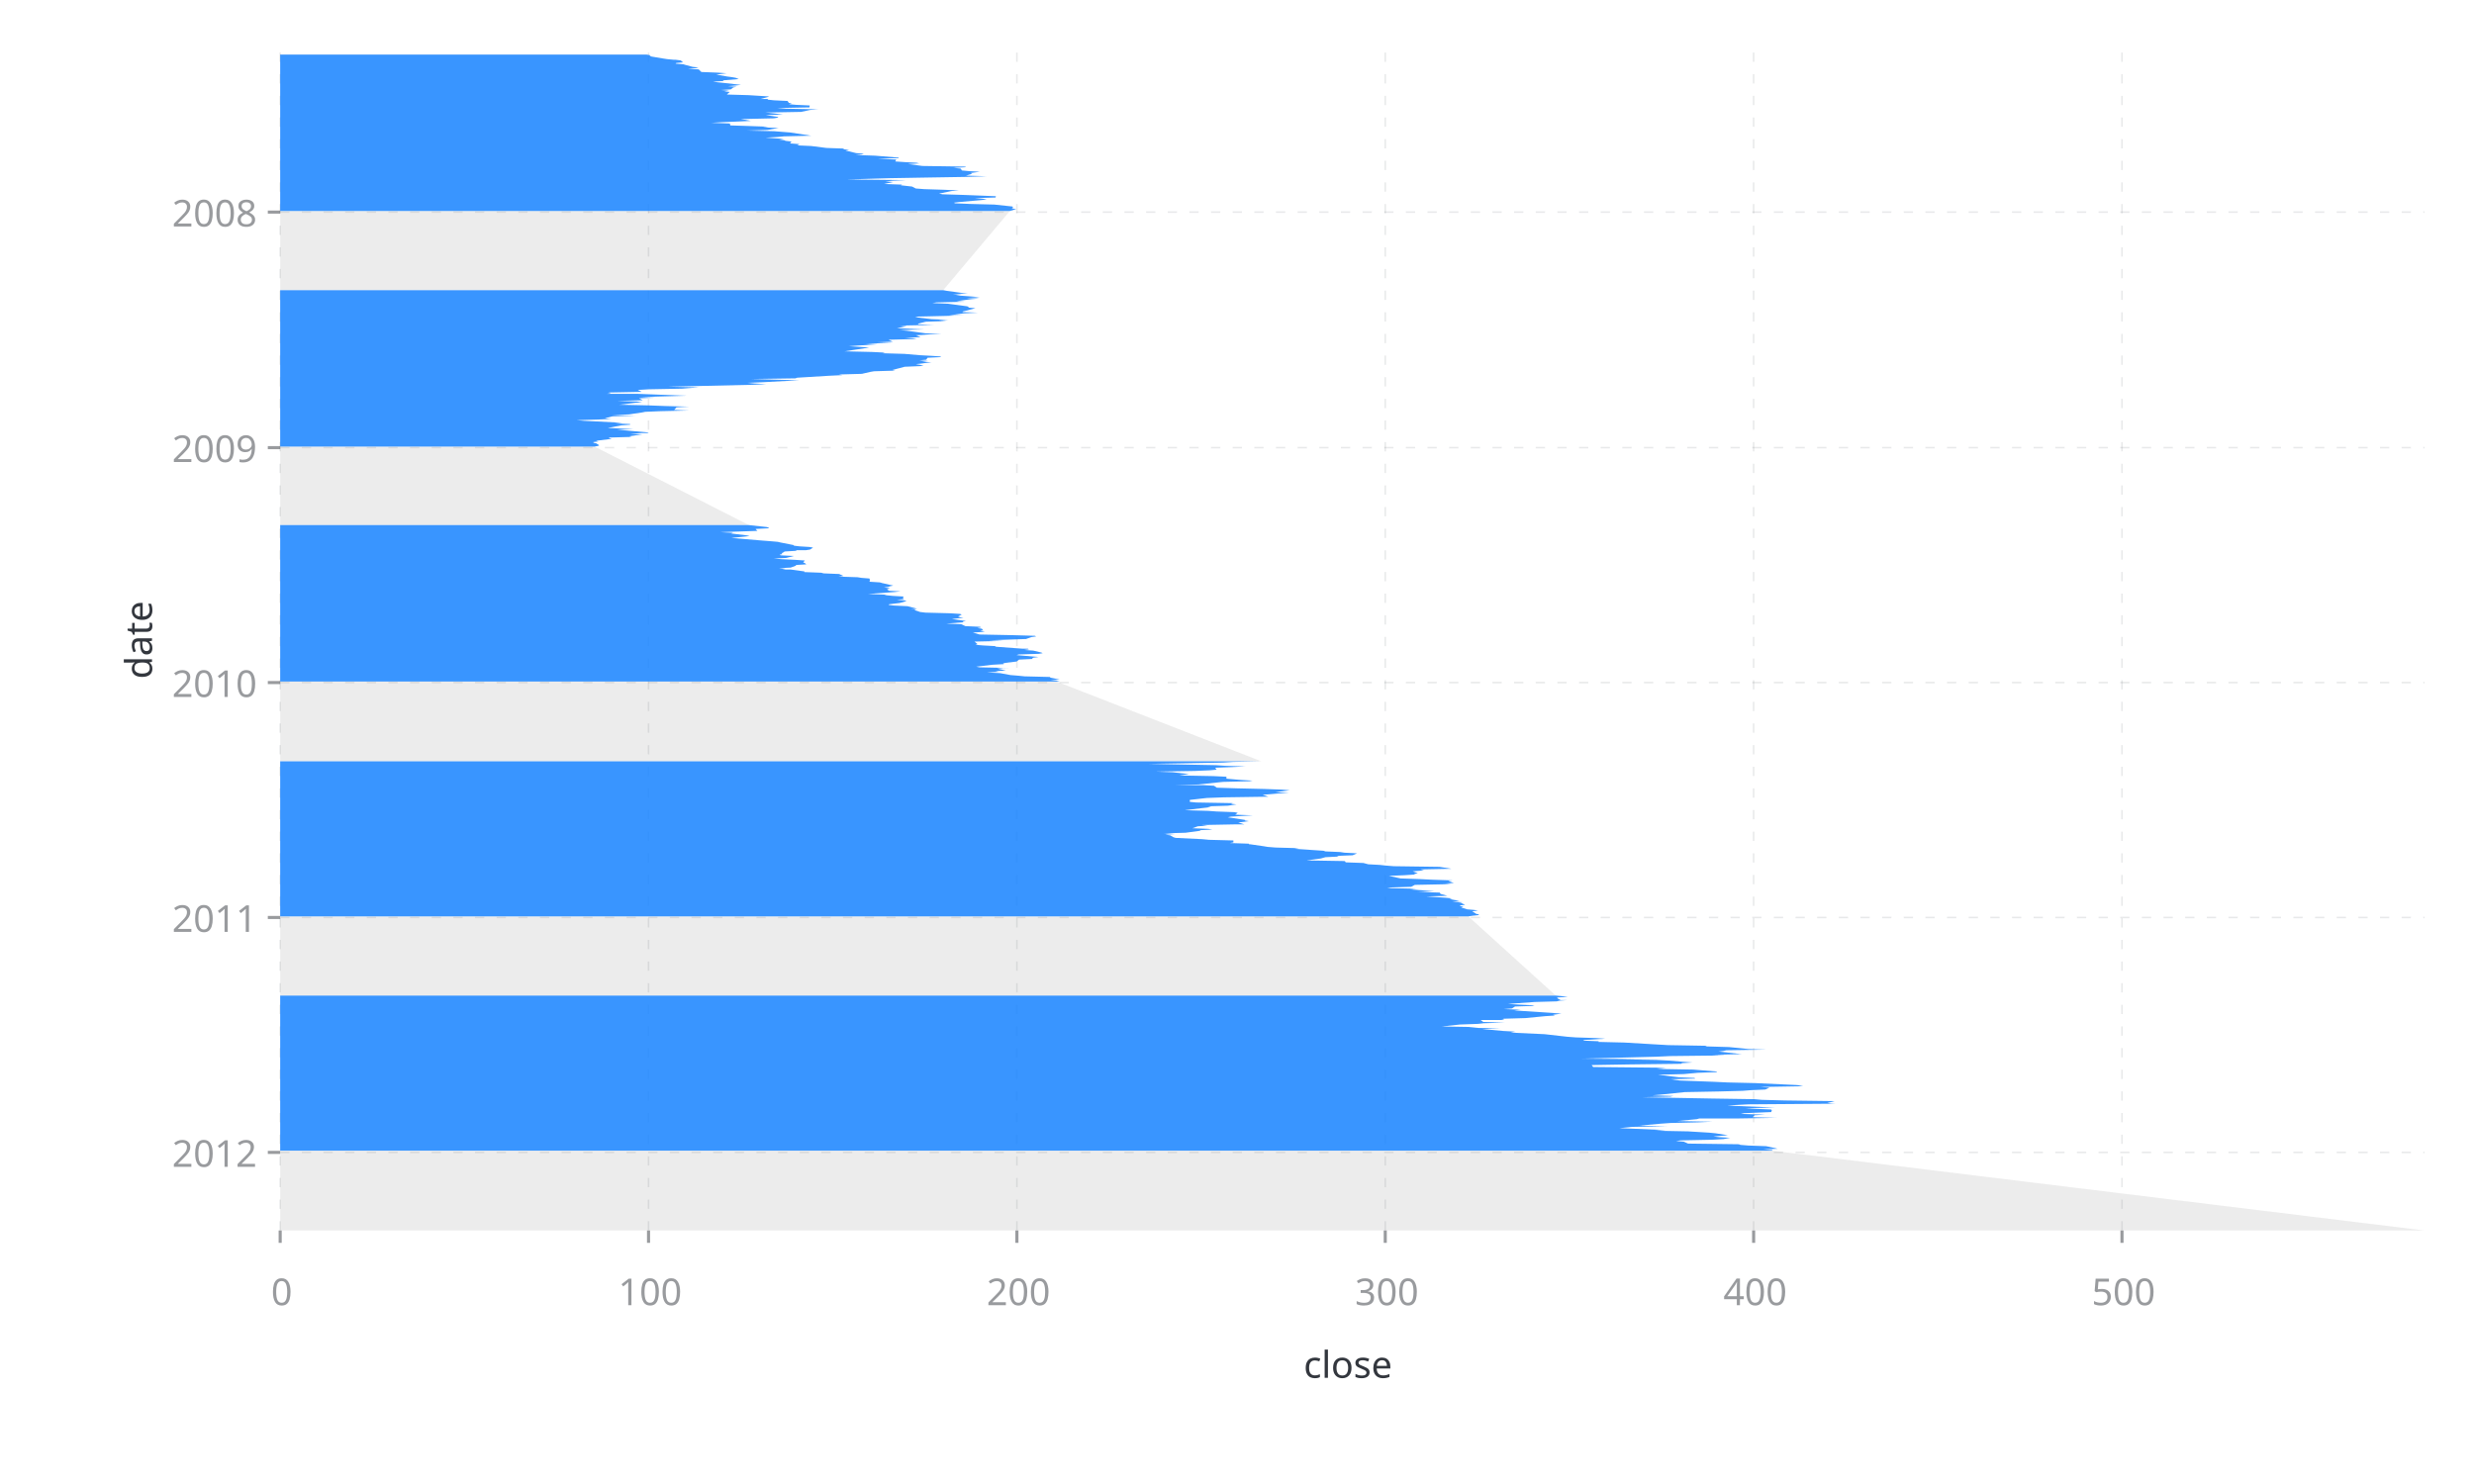
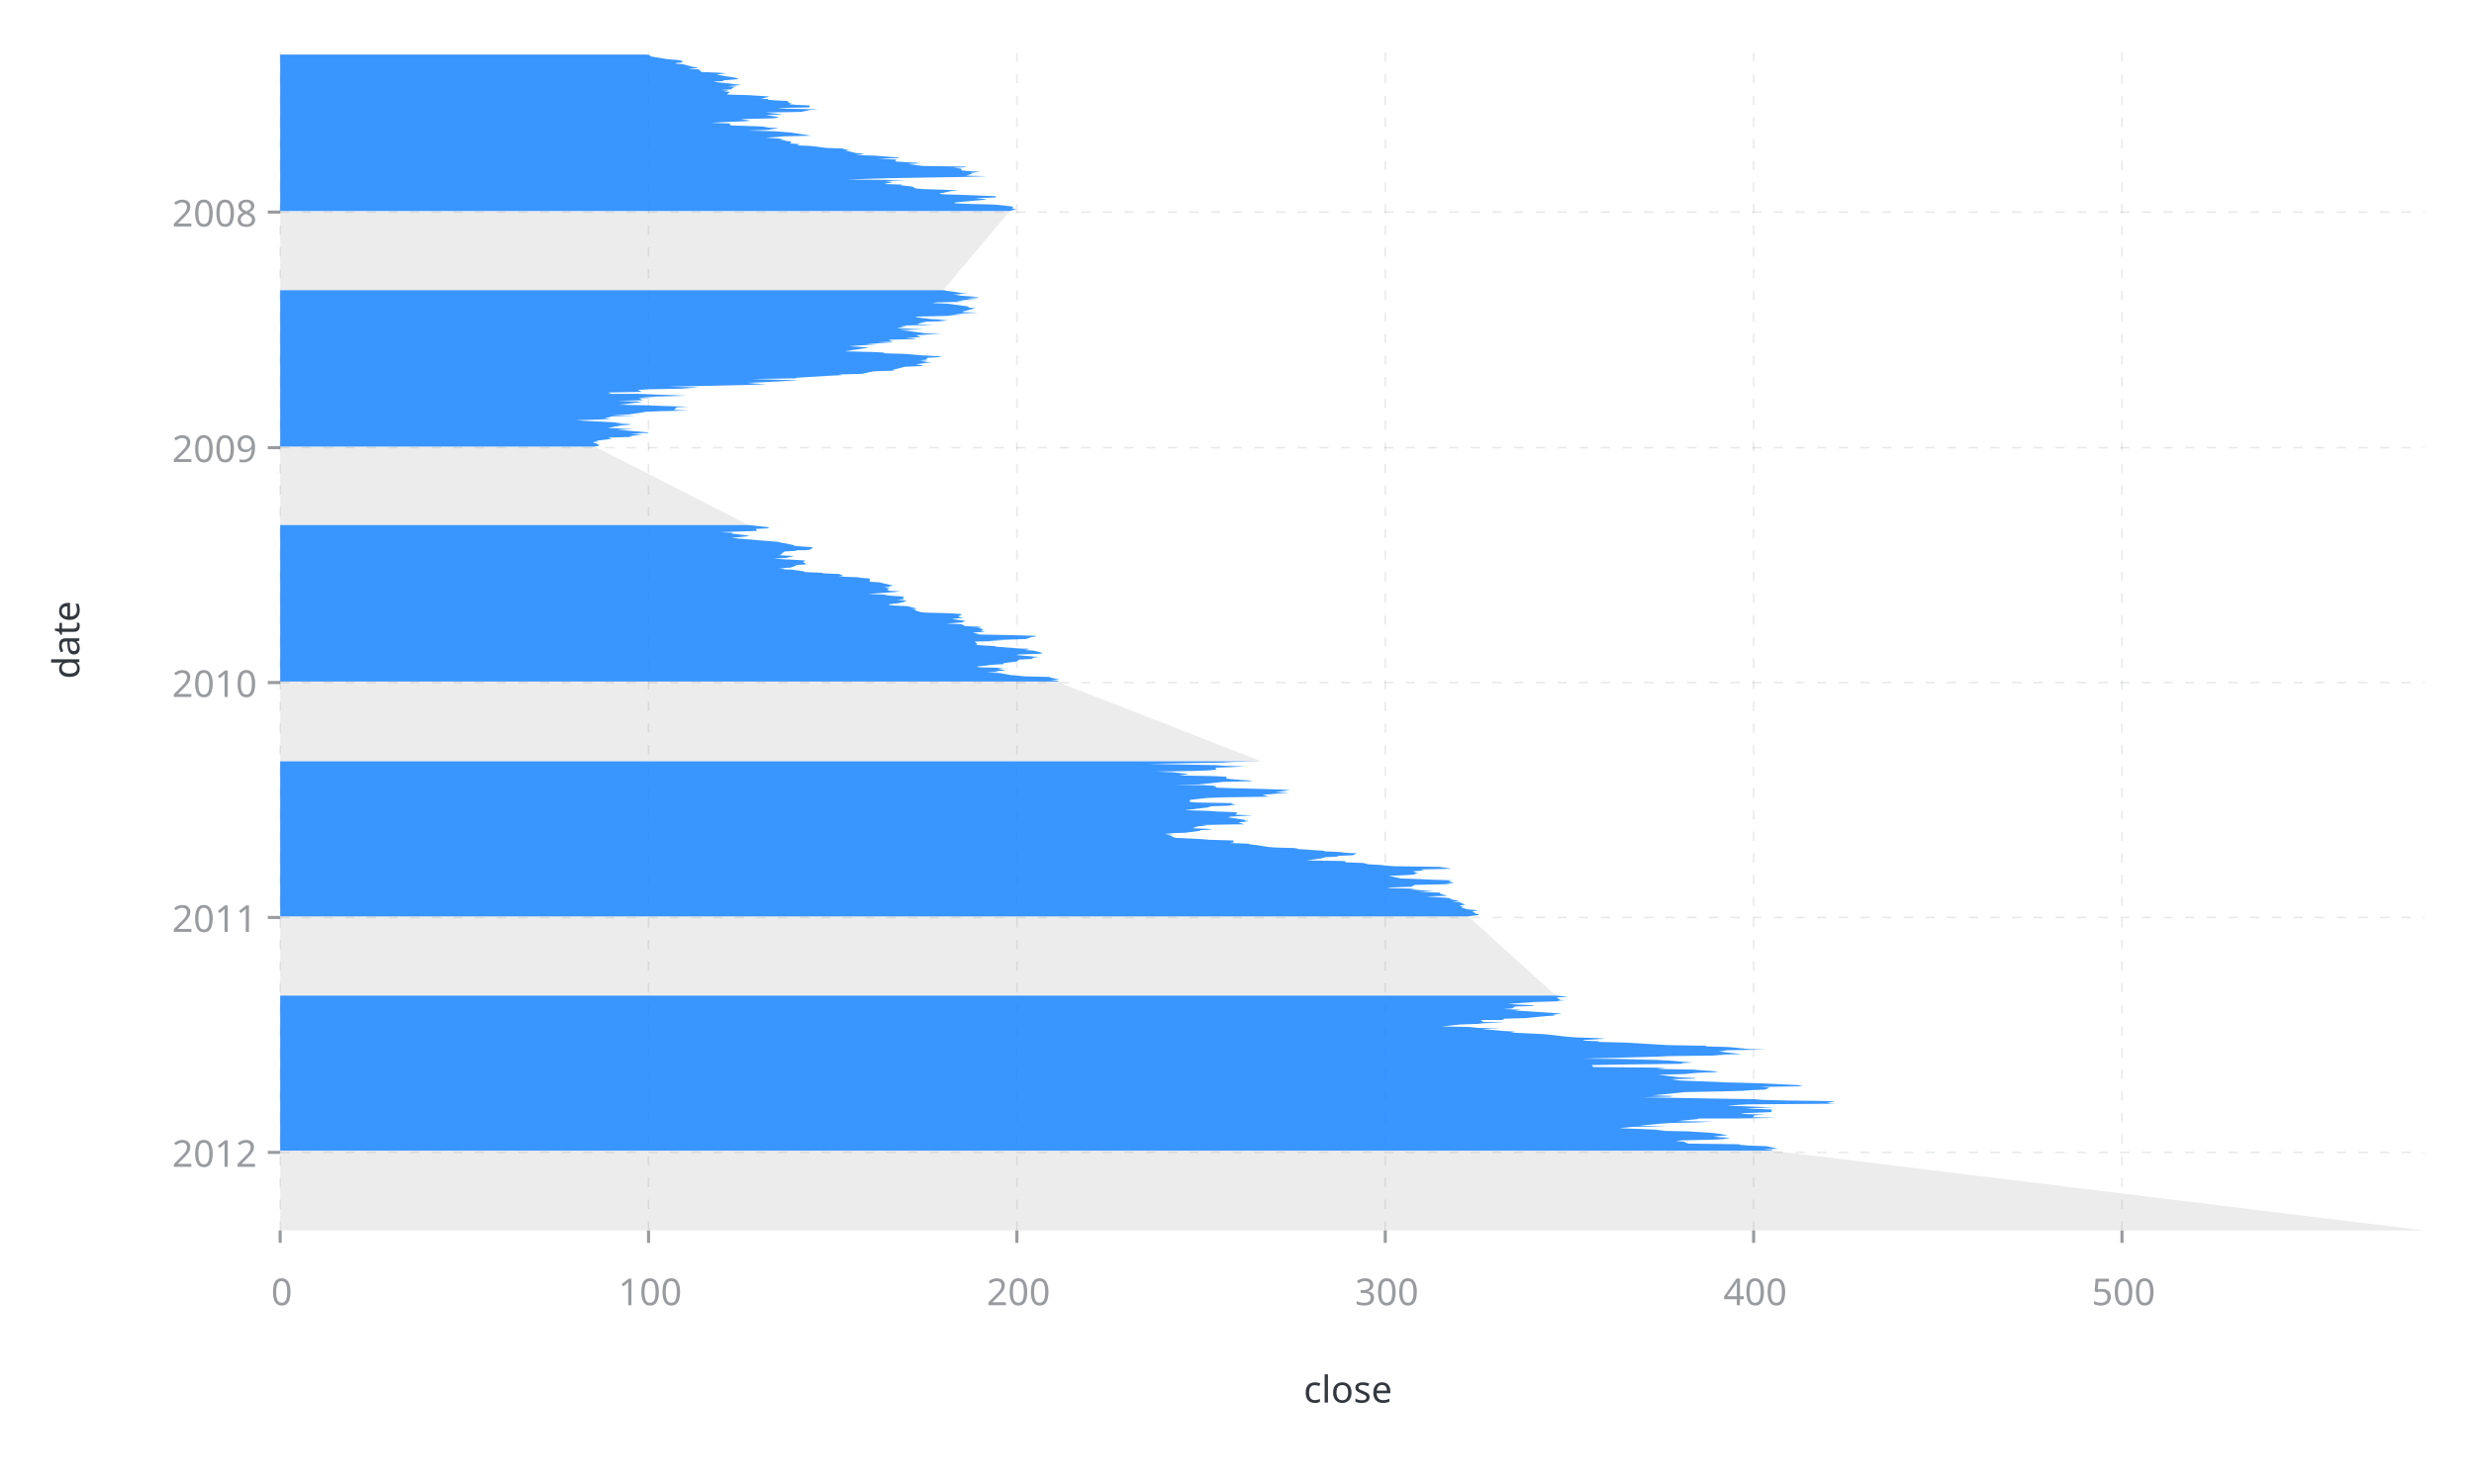
<svg xmlns="http://www.w3.org/2000/svg" width="800" height="480" style="background: transparent;" color-interpolation-filters="sRGB">
  <defs />
  <g id="g-svg-camera">
    <g id="g-root" fill="none">
      <g id="g-svg-14" fill="none" class="view">
        <g>
          <path id="g-svg-15" fill="rgba(0,0,0,0)" class="area" d="M 0,0 l 800,0 l 0,480 l-800 0 z" x="0" y="0" width="800" height="480" />
        </g>
        <g>
          <path id="g-svg-16" fill="rgba(0,0,0,0)" class="area" d="M 16,16 l 768,0 l 0,448 l-768 0 z" x="16" y="16" width="768" height="448" />
        </g>
        <g>
          <path id="g-svg-17" fill="rgba(0,0,0,0)" class="area" d="M 90.6,16 l 693.4,0 l 0,382 l-693.4 0 z" x="90.6" y="16" width="693.4" height="382" />
        </g>
        <g>
          <path id="g-svg-18" fill="rgba(0,0,0,0)" class="area" d="M 90.6,16 l 693.4,0 l 0,382 l-693.4 0 z" x="90.6" y="16" width="693.4" height="382" />
        </g>
        <g id="g-svg-19" fill="none" class="component">
          <g id="g-svg-21" fill="none" class="axis">
            <g id="g-svg-22" fill="none" class="axis-grid-group">
              <g id="g-svg-23" fill="none" class="axis-grid">
                <g id="g-svg-24" fill="none" class="grid-line-group">
                  <g>
                    <path id="g-svg-26" fill="none" class="grid-line" stroke="rgba(29,33,41,1)" stroke-width="0.5" stroke-dasharray="3,4" d="M 90.6,68.599 L 784,68.599" stroke-opacity="0.1" />
                  </g>
                  <g>
                    <path id="g-svg-27" fill="none" class="grid-line" stroke="rgba(29,33,41,1)" stroke-width="0.5" stroke-dasharray="3,4" d="M 90.6,144.791 L 784,144.791" stroke-opacity="0.1" />
                  </g>
                  <g>
                    <path id="g-svg-28" fill="none" class="grid-line" stroke="rgba(29,33,41,1)" stroke-width="0.5" stroke-dasharray="3,4" d="M 90.6,220.774 L 784,220.774" stroke-opacity="0.1" />
                  </g>
                  <g>
                    <path id="g-svg-29" fill="none" class="grid-line" stroke="rgba(29,33,41,1)" stroke-width="0.5" stroke-dasharray="3,4" d="M 90.6,296.758 L 784,296.758" stroke-opacity="0.1" />
                  </g>
                  <g>
                    <path id="g-svg-30" fill="none" class="grid-line" stroke="rgba(29,33,41,1)" stroke-width="0.5" stroke-dasharray="3,4" d="M 90.6,372.742 L 784,372.742" stroke-opacity="0.1" />
                  </g>
                </g>
                <g id="g-svg-25" fill="none" class="grid-region-group" />
              </g>
            </g>
            <g id="g-svg-31" fill="none" class="axis-main-group">
              <g id="g-svg-32" fill="none" class="axis-line-group">
                <g>
                  <line id="g-svg-33" fill="none" x1="90.6" y1="398" x2="90.6" y2="16" class="axis-line axis-line" stroke-width="0.5" stroke="rgba(29,33,41,1)" stroke-opacity="0.45" opacity="0" />
                </g>
              </g>
              <g id="g-svg-34" fill="none" class="axis-tick-group">
                <g id="g-svg-35" fill="none" transform="matrix(1,0,0,1,90.6,68.59873)" class="axis-tick">
                  <g>
                    <line id="g-svg-40" fill="none" x1="0" y1="0" x2="-4" y2="0" class="axis-tick-item" stroke-width="1" stroke="rgba(29,33,41,1)" opacity="0.45" />
                  </g>
                </g>
                <g id="g-svg-36" fill="none" transform="matrix(1,0,0,1,90.6,144.7906)" class="axis-tick">
                  <g>
                    <line id="g-svg-41" fill="none" x1="0" y1="0" x2="-4" y2="0" class="axis-tick-item" stroke-width="1" stroke="rgba(29,33,41,1)" opacity="0.45" />
                  </g>
                </g>
                <g id="g-svg-37" fill="none" transform="matrix(1,0,0,1,90.6,220.7742)" class="axis-tick">
                  <g>
                    <line id="g-svg-42" fill="none" x1="0" y1="0" x2="-4" y2="0" class="axis-tick-item" stroke-width="1" stroke="rgba(29,33,41,1)" opacity="0.45" />
                  </g>
                </g>
                <g id="g-svg-38" fill="none" transform="matrix(1,0,0,1,90.6,296.7578)" class="axis-tick">
                  <g>
                    <line id="g-svg-43" fill="none" x1="0" y1="0" x2="-4" y2="0" class="axis-tick-item" stroke-width="1" stroke="rgba(29,33,41,1)" opacity="0.45" />
                  </g>
                </g>
                <g id="g-svg-39" fill="none" transform="matrix(1,0,0,1,90.6,372.7415)" class="axis-tick">
                  <g>
                    <line id="g-svg-44" fill="none" x1="0" y1="0" x2="-4" y2="0" class="axis-tick-item" stroke-width="1" stroke="rgba(29,33,41,1)" opacity="0.45" />
                  </g>
                </g>
              </g>
              <g id="g-svg-45" fill="none" class="axis-label-group">
                <g id="g-svg-46" fill="none" transform="matrix(1,0,0,1,82.6,68.59873)" class="axis-label">
                  <g>
                    <text id="g-svg-51" fill="rgba(29,33,41,1)" dominant-baseline="central" paint-order="stroke" dx="0.5" font-family="sans-serif" font-size="12" font-style="normal" font-variant="normal" font-weight="normal" stroke-width="1" text-anchor="end" class="axis-label-item" opacity="0.45" visibility="visible">
                      2008
                    </text>
                  </g>
                </g>
                <g id="g-svg-47" fill="none" transform="matrix(1,0,0,1,82.6,144.7906)" class="axis-label">
                  <g>
                    <text id="g-svg-52" fill="rgba(29,33,41,1)" dominant-baseline="central" paint-order="stroke" dx="0.5" font-family="sans-serif" font-size="12" font-style="normal" font-variant="normal" font-weight="normal" stroke-width="1" text-anchor="end" class="axis-label-item" opacity="0.45" visibility="visible">
                      2009
                    </text>
                  </g>
                </g>
                <g id="g-svg-48" fill="none" transform="matrix(1,0,0,1,82.6,220.7742)" class="axis-label">
                  <g>
                    <text id="g-svg-53" fill="rgba(29,33,41,1)" dominant-baseline="central" paint-order="stroke" dx="0.5" font-family="sans-serif" font-size="12" font-style="normal" font-variant="normal" font-weight="normal" stroke-width="1" text-anchor="end" class="axis-label-item" opacity="0.45" visibility="visible">
                      2010
                    </text>
                  </g>
                </g>
                <g id="g-svg-49" fill="none" transform="matrix(1,0,0,1,82.6,296.7578)" class="axis-label">
                  <g>
                    <text id="g-svg-54" fill="rgba(29,33,41,1)" dominant-baseline="central" paint-order="stroke" dx="0.5" font-family="sans-serif" font-size="12" font-style="normal" font-variant="normal" font-weight="normal" stroke-width="1" text-anchor="end" class="axis-label-item" opacity="0.45" visibility="visible">
                      2011
                    </text>
                  </g>
                </g>
                <g id="g-svg-50" fill="none" transform="matrix(1,0,0,1,82.6,372.7415)" class="axis-label">
                  <g>
                    <text id="g-svg-55" fill="rgba(29,33,41,1)" dominant-baseline="central" paint-order="stroke" dx="0.5" font-family="sans-serif" font-size="12" font-style="normal" font-variant="normal" font-weight="normal" stroke-width="1" text-anchor="end" class="axis-label-item" opacity="0.45" visibility="visible">
                      2012
                    </text>
                  </g>
                </g>
              </g>
            </g>
            <g id="g-svg-56" fill="none" transform="matrix(1,0,0,1,28.5,207)" class="axis-title-group">
-               <g transform="matrix(0,-1,1,0,16,0.5)">
+               <g transform="matrix(0,-1,1,0,-7.5,0.5)">
                <text id="g-svg-57" fill="rgba(29,33,41,1)" dominant-baseline="central" paint-order="stroke" dx="0.5" font-family="sans-serif" font-size="12" font-style="normal" font-variant="normal" font-weight="normal" stroke-width="1" text-anchor="middle" class="axis-title" opacity="0.9">
                  date
                </text>
              </g>
            </g>
          </g>
        </g>
        <g id="g-svg-20" fill="none" class="component">
          <g id="g-svg-58" fill="none" class="axis">
            <g id="g-svg-59" fill="none" class="axis-grid-group">
              <g id="g-svg-60" fill="none" class="axis-grid">
                <g id="g-svg-61" fill="none" class="grid-line-group">
                  <g>
                    <path id="g-svg-63" fill="none" class="grid-line" stroke="rgba(29,33,41,1)" stroke-width="0.5" stroke-dasharray="3,4" d="M 90.6,398 L 90.6,16" stroke-opacity="0.1" />
                  </g>
                  <g>
                    <path id="g-svg-64" fill="none" class="grid-line" stroke="rgba(29,33,41,1)" stroke-width="0.5" stroke-dasharray="3,4" d="M 209.714,398 L 209.714,16" stroke-opacity="0.1" />
                  </g>
                  <g>
                    <path id="g-svg-65" fill="none" class="grid-line" stroke="rgba(29,33,41,1)" stroke-width="0.5" stroke-dasharray="3,4" d="M 328.829,398 L 328.829,16" stroke-opacity="0.1" />
                  </g>
                  <g>
                    <path id="g-svg-66" fill="none" class="grid-line" stroke="rgba(29,33,41,1)" stroke-width="0.5" stroke-dasharray="3,4" d="M 447.943,398 L 447.943,16" stroke-opacity="0.1" />
                  </g>
                  <g>
                    <path id="g-svg-67" fill="none" class="grid-line" stroke="rgba(29,33,41,1)" stroke-width="0.5" stroke-dasharray="3,4" d="M 567.057,398 L 567.057,16" stroke-opacity="0.1" />
                  </g>
                  <g>
                    <path id="g-svg-68" fill="none" class="grid-line" stroke="rgba(29,33,41,1)" stroke-width="0.5" stroke-dasharray="3,4" d="M 686.171,398 L 686.171,16" stroke-opacity="0.1" />
                  </g>
                </g>
                <g id="g-svg-62" fill="none" class="grid-region-group" />
              </g>
            </g>
            <g id="g-svg-69" fill="none" class="axis-main-group">
              <g id="g-svg-70" fill="none" class="axis-line-group">
                <g>
                  <line id="g-svg-71" fill="none" x1="90.6" y1="398" x2="784" y2="398" class="axis-line axis-line" stroke-width="0.5" stroke="rgba(29,33,41,1)" stroke-opacity="0.45" opacity="0" />
                </g>
              </g>
              <g id="g-svg-72" fill="none" class="axis-tick-group">
                <g id="g-svg-73" fill="none" transform="matrix(1,0,0,1,90.6,398)" class="axis-tick">
                  <g>
                    <line id="g-svg-79" fill="none" x1="0" y1="0" x2="0" y2="4" class="axis-tick-item" stroke-width="1" stroke="rgba(29,33,41,1)" opacity="0.45" />
                  </g>
                </g>
                <g id="g-svg-74" fill="none" transform="matrix(1,0,0,1,209.7143,398)" class="axis-tick">
                  <g>
                    <line id="g-svg-80" fill="none" x1="0" y1="0" x2="0" y2="4" class="axis-tick-item" stroke-width="1" stroke="rgba(29,33,41,1)" opacity="0.45" />
                  </g>
                </g>
                <g id="g-svg-75" fill="none" transform="matrix(1,0,0,1,328.8286,398)" class="axis-tick">
                  <g>
                    <line id="g-svg-81" fill="none" x1="0" y1="0" x2="0" y2="4" class="axis-tick-item" stroke-width="1" stroke="rgba(29,33,41,1)" opacity="0.45" />
                  </g>
                </g>
                <g id="g-svg-76" fill="none" transform="matrix(1,0,0,1,447.9429,398)" class="axis-tick">
                  <g>
                    <line id="g-svg-82" fill="none" x1="0" y1="0" x2="0" y2="4" class="axis-tick-item" stroke-width="1" stroke="rgba(29,33,41,1)" opacity="0.45" />
                  </g>
                </g>
                <g id="g-svg-77" fill="none" transform="matrix(1,0,0,1,567.0571,398)" class="axis-tick">
                  <g>
                    <line id="g-svg-83" fill="none" x1="0" y1="0" x2="0" y2="4" class="axis-tick-item" stroke-width="1" stroke="rgba(29,33,41,1)" opacity="0.45" />
                  </g>
                </g>
                <g id="g-svg-78" fill="none" transform="matrix(1,0,0,1,686.1714,398)" class="axis-tick">
                  <g>
                    <line id="g-svg-84" fill="none" x1="0" y1="0" x2="0" y2="4" class="axis-tick-item" stroke-width="1" stroke="rgba(29,33,41,1)" opacity="0.45" />
                  </g>
                </g>
              </g>
              <g id="g-svg-85" fill="none" class="axis-label-group">
                <g id="g-svg-86" fill="none" transform="matrix(1,0,0,1,90.6,406)" class="axis-label">
                  <g>
                    <text id="g-svg-92" fill="rgba(29,33,41,1)" dominant-baseline="central" paint-order="stroke" dx="0.5" font-family="sans-serif" font-size="12" font-style="normal" font-variant="normal" font-weight="normal" stroke-width="1" text-anchor="middle" class="axis-label-item" dy="11.5px" opacity="0.45" visibility="visible">
                      0
                    </text>
                  </g>
                </g>
                <g id="g-svg-87" fill="none" transform="matrix(1,0,0,1,209.7143,406)" class="axis-label">
                  <g>
                    <text id="g-svg-93" fill="rgba(29,33,41,1)" dominant-baseline="central" paint-order="stroke" dx="0.5" font-family="sans-serif" font-size="12" font-style="normal" font-variant="normal" font-weight="normal" stroke-width="1" text-anchor="middle" class="axis-label-item" dy="11.5px" opacity="0.45" visibility="visible">
                      100
                    </text>
                  </g>
                </g>
                <g id="g-svg-88" fill="none" transform="matrix(1,0,0,1,328.8286,406)" class="axis-label">
                  <g>
                    <text id="g-svg-94" fill="rgba(29,33,41,1)" dominant-baseline="central" paint-order="stroke" dx="0.5" font-family="sans-serif" font-size="12" font-style="normal" font-variant="normal" font-weight="normal" stroke-width="1" text-anchor="middle" class="axis-label-item" dy="11.5px" opacity="0.45" visibility="visible">
                      200
                    </text>
                  </g>
                </g>
                <g id="g-svg-89" fill="none" transform="matrix(1,0,0,1,447.9429,406)" class="axis-label">
                  <g>
                    <text id="g-svg-95" fill="rgba(29,33,41,1)" dominant-baseline="central" paint-order="stroke" dx="0.5" font-family="sans-serif" font-size="12" font-style="normal" font-variant="normal" font-weight="normal" stroke-width="1" text-anchor="middle" class="axis-label-item" dy="11.5px" opacity="0.45" visibility="visible">
                      300
                    </text>
                  </g>
                </g>
                <g id="g-svg-90" fill="none" transform="matrix(1,0,0,1,567.0571,406)" class="axis-label">
                  <g>
                    <text id="g-svg-96" fill="rgba(29,33,41,1)" dominant-baseline="central" paint-order="stroke" dx="0.5" font-family="sans-serif" font-size="12" font-style="normal" font-variant="normal" font-weight="normal" stroke-width="1" text-anchor="middle" class="axis-label-item" dy="11.5px" opacity="0.45" visibility="visible">
                      400
                    </text>
                  </g>
                </g>
                <g id="g-svg-91" fill="none" transform="matrix(1,0,0,1,686.1714,406)" class="axis-label">
                  <g>
                    <text id="g-svg-97" fill="rgba(29,33,41,1)" dominant-baseline="central" paint-order="stroke" dx="0.5" font-family="sans-serif" font-size="12" font-style="normal" font-variant="normal" font-weight="normal" stroke-width="1" text-anchor="middle" class="axis-label-item" dy="11.5px" opacity="0.45" visibility="visible">
                      500
                    </text>
                  </g>
                </g>
              </g>
            </g>
            <g id="g-svg-98" fill="none" transform="matrix(1,0,0,1,435.38,452.5)" class="axis-title-group">
-               <g>
+               <g transform="matrix(1,0,0,1,0,8)">
                <text id="g-svg-99" fill="rgba(29,33,41,1)" dominant-baseline="central" paint-order="stroke" dx="0.5" font-family="sans-serif" font-size="12" font-style="normal" font-variant="normal" font-weight="normal" stroke-width="1" text-anchor="middle" class="axis-title" dy="-11.5px" opacity="0.9">
                  close
                </text>
              </g>
            </g>
          </g>
        </g>
        <g transform="matrix(1,0,0,1,90.6,16)">
          <path id="g-svg-100" fill="rgba(0,0,0,0)" class="plot" d="M 0,0 l 693.4,0 l 0,382 l-693.4 0 z" width="693.4" height="382" />
          <g id="g-svg-101" fill="none" class="main-layer">
            <g id="g-svg-103" fill="none" class="element">
              <g>
                <path id="connect-path" fill="rgba(128,128,128,1)" d="M 118.483,1.665 L 119.579,1.874 L 0,1.874 L 0,1.665 Z M 235.942,52.252 L 214.406,77.857 L 0,77.857 L 0,52.252 Z M 101.664,128.444 L 151.561,153.841 L 0,153.841 L 0,128.444 Z M 251.01,204.427 L 317.261,230.241 L 0,230.241 L 0,204.427 Z M 384.215,280.411 L 412.469,306.016 L 0,306.016 L 0,280.411 Z M 482.413,356.186 L 693.4,382 L 0,382 L 0,356.186 Z" fill-opacity="0.15" />
              </g>
              <g>
                <path id="area-path" fill="rgba(23,131,255,1)" d="M 118.483,1.665 L 119.579,1.874 L 119.591,2.082 L 120.079,2.29 L 123.784,2.914 L 125.141,3.123 L 127.309,3.331 L 127.857,3.331 L 129.525,3.539 L 130.263,4.163 L 128.072,4.372 L 127.857,4.58 L 130.359,4.788 L 131.05,4.996 L 133.384,5.621 L 135.242,5.829 L 134.468,6.037 L 131.848,6.245 L 135.338,6.453 L 136.207,7.286 L 141.472,7.494 L 144.355,7.702 L 141.031,8.119 L 144.521,8.743 L 146.117,8.951 L 147.273,9.16 L 147.785,9.368 L 148.285,9.576 L 143.163,9.992 L 143.39,10.201 L 139.959,10.409 L 141.448,10.617 L 143.533,10.825 L 149,11.45 L 147.297,11.658 L 144.783,11.866 L 147.583,12.074 L 146.511,12.282 L 145.724,12.907 L 142.52,13.115 L 145.188,13.323 L 143.604,13.531 L 145.367,13.74 L 144.438,14.572 L 151.478,14.78 L 158.124,15.197 L 157.588,15.405 L 155.242,16.029 L 157.648,16.029 L 157.695,16.238 L 159.697,16.446 L 164.056,16.654 L 164.497,17.278 L 165.462,17.487 L 164.521,17.695 L 166.76,17.903 L 171.227,18.111 L 171.167,18.736 L 160.673,18.944 L 163.496,19.152 L 173.907,19.36 L 171.346,19.568 L 168.463,20.193 L 156.945,20.401 L 160.804,20.817 L 162.579,21.026 L 157.052,21.234 L 161.102,21.858 L 160.84,22.066 L 159.625,22.275 L 150.549,22.483 L 148.893,22.483 L 152.216,23.107 L 147.737,23.316 L 142.818,23.524 L 139.423,23.732 L 145.391,23.94 L 145.581,24.565 L 151.954,24.773 L 157.838,24.981 L 156.123,25.189 L 161.162,25.397 L 157.529,26.022 L 151.061,26.23 L 159.708,26.438 L 162.293,26.646 L 164.949,26.854 L 171.715,27.895 L 162.901,28.104 L 160.816,28.312 L 156.957,28.52 L 162.841,28.936 L 161.388,29.144 L 163.008,29.353 L 163.425,29.561 L 165.343,29.769 L 164.866,30.393 L 167.856,30.602 L 167.677,30.81 L 167.129,31.018 L 171.703,31.226 L 176.623,31.851 L 182.459,32.059 L 181.971,32.267 L 184.032,32.475 L 182.805,32.683 L 186.223,33.516 L 188.737,33.724 L 188.105,33.932 L 186.104,34.141 L 192.31,34.349 L 200.005,34.973 L 199.945,35.181 L 198.671,35.181 L 193.239,35.39 L 199.219,35.598 L 198.897,36.222 L 201.994,36.431 L 205.77,36.639 L 206.663,36.847 L 202.995,37.055 L 207.688,37.68 L 221.743,37.888 L 221.469,38.096 L 217.717,38.304 L 220.004,38.512 L 220.469,39.137 L 222.744,39.345 L 226.258,39.553 L 223.268,39.969 L 223.78,40.178 L 221.767,40.802 L 228.449,41.01 L 221.91,41.219 L 209.01,41.427 L 196.979,41.635 L 183.15,42.051 L 202.447,42.259 L 197.861,42.468 L 195.705,42.676 L 198.194,42.884 L 195.288,43.508 L 201.124,43.717 L 200.66,43.925 L 204.329,44.341 L 205.52,44.966 L 208.224,45.174 L 214.668,45.382 L 219.516,45.59 L 217.05,45.798 L 213.048,46.631 L 214.179,46.839 L 220.957,47.047 L 226.258,47.256 L 231.439,47.464 L 231.332,47.88 L 224.578,48.088 L 227.342,48.296 L 228.497,48.505 L 226.782,48.713 L 219.647,49.337 L 217.955,49.546 L 218.122,49.754 L 222.994,49.962 L 230.975,50.17 L 236.799,50.795 L 236.978,51.211 L 236.525,51.419 L 238.026,51.627 L 235.942,52.252 L 0,52.252 L 0,51.627 L 0,51.419 L 0,51.211 L 0,50.795 L 0,50.17 L 0,49.962 L 0,49.754 L 0,49.546 L 0,49.337 L 0,48.713 L 0,48.505 L 0,48.296 L 0,48.088 L 0,47.88 L 0,47.464 L 0,47.256 L 0,47.047 L 0,46.839 L 0,46.631 L 0,45.798 L 0,45.59 L 0,45.382 L 0,45.174 L 0,44.966 L 0,44.341 L 0,43.925 L 0,43.717 L 0,43.508 L 0,42.884 L 0,42.676 L 0,42.468 L 0,42.259 L 0,42.051 L 0,41.635 L 0,41.427 L 0,41.219 L 0,41.01 L 0,40.802 L 0,40.178 L 0,39.969 L 0,39.553 L 0,39.345 L 0,39.137 L 0,38.512 L 0,38.304 L 0,38.096 L 0,37.888 L 0,37.68 L 0,37.055 L 0,36.847 L 0,36.639 L 0,36.431 L 0,36.222 L 0,35.598 L 0,35.39 L 0,35.181 L 0,35.181 L 0,34.973 L 0,34.349 L 0,34.141 L 0,33.932 L 0,33.724 L 0,33.516 L 0,32.683 L 0,32.475 L 0,32.267 L 0,32.059 L 0,31.851 L 0,31.226 L 0,31.018 L 0,30.81 L 0,30.602 L 0,30.393 L 0,29.769 L 0,29.561 L 0,29.353 L 0,29.144 L 0,28.936 L 0,28.52 L 0,28.312 L 0,28.104 L 0,27.895 L 0,26.854 L 0,26.646 L 0,26.438 L 0,26.23 L 0,26.022 L 0,25.397 L 0,25.189 L 0,24.981 L 0,24.773 L 0,24.565 L 0,23.94 L 0,23.732 L 0,23.524 L 0,23.316 L 0,23.107 L 0,22.483 L 0,22.483 L 0,22.275 L 0,22.066 L 0,21.858 L 0,21.234 L 0,21.026 L 0,20.817 L 0,20.401 L 0,20.193 L 0,19.568 L 0,19.36 L 0,19.152 L 0,18.944 L 0,18.736 L 0,18.111 L 0,17.903 L 0,17.695 L 0,17.487 L 0,17.278 L 0,16.654 L 0,16.446 L 0,16.238 L 0,16.029 L 0,16.029 L 0,15.405 L 0,15.197 L 0,14.78 L 0,14.572 L 0,13.74 L 0,13.531 L 0,13.323 L 0,13.115 L 0,12.907 L 0,12.282 L 0,12.074 L 0,11.866 L 0,11.658 L 0,11.45 L 0,10.825 L 0,10.617 L 0,10.409 L 0,10.201 L 0,9.992 L 0,9.576 L 0,9.368 L 0,9.16 L 0,8.951 L 0,8.743 L 0,8.119 L 0,7.702 L 0,7.494 L 0,7.286 L 0,6.453 L 0,6.245 L 0,6.037 L 0,5.829 L 0,5.621 L 0,4.996 L 0,4.788 L 0,4.58 L 0,4.372 L 0,4.163 L 0,3.539 L 0,3.331 L 0,3.331 L 0,3.123 L 0,2.914 L 0,2.29 L 0,2.082 L 0,1.874 L 0,1.665 Z M 214.406,77.857 L 215.525,78.065 L 220.04,78.69 L 222.339,78.898 L 217.491,79.106 L 220.433,79.314 L 218.515,79.523 L 224.125,79.939 L 226.269,80.147 L 221.862,80.355 L 225.996,80.563 L 223.482,80.772 L 218.694,81.396 L 221.433,81.604 L 212.25,81.813 L 210.892,82.021 L 215.799,82.229 L 222.065,83.062 L 222.756,83.27 L 222.374,83.478 L 224.828,83.686 L 221.672,84.519 L 220.802,84.727 L 220.588,84.935 L 225.638,85.143 L 221.124,85.351 L 216.323,85.976 L 221.124,85.976 L 215.371,86.184 L 206.377,86.392 L 205.317,86.601 L 210.642,87.225 L 216.109,87.433 L 212.917,87.641 L 215.478,87.85 L 208.772,88.058 L 206.258,88.682 L 206.366,88.89 L 211.297,89.099 L 200.422,89.307 L 202.601,89.515 L 199.445,90.14 L 208.069,90.556 L 200.326,90.764 L 202.637,90.972 L 208.641,91.805 L 213.87,92.013 L 207.557,92.221 L 210.392,92.221 L 205.567,92.429 L 207.116,93.054 L 202.065,93.262 L 205.841,93.47 L 204.65,93.678 L 196.717,93.887 L 198.075,94.511 L 192.989,94.719 L 198.039,94.928 L 189.427,95.136 L 193.108,95.344 L 183.912,95.968 L 187.105,96.177 L 190.44,96.385 L 189.332,96.593 L 186.604,97.009 L 182.519,97.634 L 191.345,97.842 L 195.574,98.05 L 194.835,98.258 L 201.958,98.466 L 206.735,98.883 L 210.511,99.091 L 213.572,99.299 L 213.596,99.507 L 209.331,99.716 L 208.915,100.34 L 206.699,100.548 L 209.451,100.756 L 207.604,100.965 L 210.582,101.173 L 205.532,101.797 L 206.83,102.005 L 208.057,102.214 L 206.949,102.422 L 201.934,102.63 L 197.956,103.671 L 198.873,103.879 L 192.036,104.087 L 190.797,104.295 L 188.105,104.92 L 180.673,105.128 L 180.589,105.128 L 181.828,105.336 L 177.409,105.544 L 167.189,106.169 L 166.617,106.377 L 152.264,106.585 L 159.72,106.793 L 167.844,107.002 L 156.099,107.626 L 151.085,107.834 L 153.312,108.043 L 157.147,108.251 L 152.752,108.459 L 125.38,109.083 L 135.385,109.292 L 129.978,109.708 L 119.233,109.916 L 115.624,110.124 L 116.899,110.749 L 106.202,110.957 L 106.953,111.165 L 105.702,111.373 L 115.303,111.373 L 131.335,111.998 L 123.974,112.206 L 116.672,112.414 L 121.366,112.622 L 116.017,112.831 L 117.256,113.455 L 108.978,113.663 L 115.386,113.871 L 117.006,114.08 L 114.802,114.288 L 109.692,114.912 L 119.007,115.12 L 124.534,115.329 L 132.265,115.537 L 128.155,115.745 L 127.405,116.578 L 132.205,116.786 L 123.045,116.994 L 118.042,117.202 L 117.018,117.41 L 114.207,117.827 L 112.885,118.035 L 107.346,118.243 L 114.874,118.451 L 107.489,118.659 L 104.987,119.284 L 107.096,119.492 L 102.784,119.7 L 95.875,119.908 L 98.365,120.117 L 110.717,120.741 L 108.156,120.949 L 113.159,121.157 L 113.159,121.366 L 110.383,121.574 L 105.928,122.407 L 110.145,122.615 L 114.231,122.823 L 108.882,123.031 L 111.967,123.239 L 118.781,123.864 L 119.186,124.072 L 116.982,124.072 L 113.159,124.28 L 117.054,124.488 L 112.861,125.113 L 113.671,125.321 L 106.202,125.529 L 106.524,125.737 L 107.203,125.946 L 102.129,126.57 L 102.891,126.778 L 101.295,126.986 L 101.295,127.195 L 102.212,127.403 L 103.165,128.027 L 102.784,128.235 L 101.664,128.444 L 0,128.444 L 0,128.235 L 0,128.027 L 0,127.403 L 0,127.195 L 0,126.986 L 0,126.778 L 0,126.57 L 0,125.946 L 0,125.737 L 0,125.529 L 0,125.321 L 0,125.113 L 0,124.488 L 0,124.28 L 0,124.072 L 0,124.072 L 0,123.864 L 0,123.239 L 0,123.031 L 0,122.823 L 0,122.615 L 0,122.407 L 0,121.574 L 0,121.366 L 0,121.157 L 0,120.949 L 0,120.741 L 0,120.117 L 0,119.908 L 0,119.7 L 0,119.492 L 0,119.284 L 0,118.659 L 0,118.451 L 0,118.243 L 0,118.035 L 0,117.827 L 0,117.41 L 0,117.202 L 0,116.994 L 0,116.786 L 0,116.578 L 0,115.745 L 0,115.537 L 0,115.329 L 0,115.12 L 0,114.912 L 0,114.288 L 0,114.08 L 0,113.871 L 0,113.663 L 0,113.455 L 0,112.831 L 0,112.622 L 0,112.414 L 0,112.206 L 0,111.998 L 0,111.373 L 0,111.373 L 0,111.165 L 0,110.957 L 0,110.749 L 0,110.124 L 0,109.916 L 0,109.708 L 0,109.292 L 0,109.083 L 0,108.459 L 0,108.251 L 0,108.043 L 0,107.834 L 0,107.626 L 0,107.002 L 0,106.793 L 0,106.585 L 0,106.377 L 0,106.169 L 0,105.544 L 0,105.336 L 0,105.128 L 0,105.128 L 0,104.92 L 0,104.295 L 0,104.087 L 0,103.879 L 0,103.671 L 0,102.63 L 0,102.422 L 0,102.214 L 0,102.005 L 0,101.797 L 0,101.173 L 0,100.965 L 0,100.756 L 0,100.548 L 0,100.34 L 0,99.716 L 0,99.507 L 0,99.299 L 0,99.091 L 0,98.883 L 0,98.466 L 0,98.258 L 0,98.05 L 0,97.842 L 0,97.634 L 0,97.009 L 0,96.593 L 0,96.385 L 0,96.177 L 0,95.968 L 0,95.344 L 0,95.136 L 0,94.928 L 0,94.719 L 0,94.511 L 0,93.887 L 0,93.678 L 0,93.47 L 0,93.262 L 0,93.054 L 0,92.429 L 0,92.221 L 0,92.221 L 0,92.013 L 0,91.805 L 0,90.972 L 0,90.764 L 0,90.556 L 0,90.14 L 0,89.515 L 0,89.307 L 0,89.099 L 0,88.89 L 0,88.682 L 0,88.058 L 0,87.85 L 0,87.641 L 0,87.433 L 0,87.225 L 0,86.601 L 0,86.392 L 0,86.184 L 0,85.976 L 0,85.976 L 0,85.351 L 0,85.143 L 0,84.935 L 0,84.727 L 0,84.519 L 0,83.686 L 0,83.478 L 0,83.27 L 0,83.062 L 0,82.229 L 0,82.021 L 0,81.813 L 0,81.604 L 0,81.396 L 0,80.772 L 0,80.563 L 0,80.355 L 0,80.147 L 0,79.939 L 0,79.523 L 0,79.314 L 0,79.106 L 0,78.898 L 0,78.69 L 0,78.065 L 0,77.857 Z M 151.561,153.841 L 157.314,154.465 L 158.077,154.674 L 157.826,154.882 L 153.729,155.09 L 153.884,155.298 L 154.336,155.714 L 148.202,155.923 L 142.33,156.131 L 146.451,156.339 L 145.82,156.547 L 150.858,157.172 L 151.811,157.38 L 149.929,157.588 L 147.916,157.796 L 145.915,158.004 L 155.778,158.837 L 158.482,159.045 L 160.888,159.253 L 161.769,159.462 L 165.986,160.294 L 166.153,160.502 L 167.892,160.711 L 171.215,160.919 L 172.323,161.127 L 171.346,161.751 L 170,161.96 L 167.058,161.96 L 166.7,162.168 L 163.151,162.376 L 162.103,163.001 L 162.412,163.209 L 161.495,163.417 L 161.852,163.625 L 166.141,163.833 L 163.627,164.458 L 159.625,164.666 L 162.257,164.874 L 166.593,165.082 L 169.666,165.29 L 169.107,165.915 L 169.654,166.123 L 170.131,166.54 L 166.784,166.748 L 166.784,166.956 L 165.104,167.58 L 161.281,167.789 L 163.449,167.997 L 162.424,168.205 L 164.997,168.205 L 169.547,168.829 L 169.464,169.038 L 174.955,169.246 L 175.717,169.454 L 180.756,169.662 L 182.138,170.287 L 180.47,170.495 L 186.7,170.703 L 187.986,170.911 L 190.571,171.119 L 190.702,171.744 L 190.583,171.952 L 190.619,172.16 L 193.906,172.368 L 194.621,172.577 L 198.242,173.409 L 197.194,173.617 L 196.67,173.826 L 195.24,174.034 L 197.146,174.242 L 196.205,174.658 L 196.908,175.075 L 200.612,175.283 L 198.659,175.491 L 190.094,176.116 L 195.347,176.324 L 196.062,176.532 L 198.123,176.74 L 201.565,176.948 L 201.375,177.573 L 201.78,177.781 L 199.409,177.989 L 201.839,178.197 L 202.554,178.405 L 200.362,179.03 L 196.896,179.446 L 196.753,179.654 L 198.385,179.863 L 202.864,180.071 L 205.984,180.904 L 203.852,181.112 L 205.544,181.112 L 205.067,181.32 L 206.925,181.944 L 208.641,182.153 L 216.633,182.361 L 219.825,182.569 L 220.385,182.777 L 219.194,183.402 L 219.742,183.61 L 220.957,183.818 L 218.956,184.026 L 217.229,184.234 L 221.731,184.859 L 220.814,185.067 L 220.778,185.275 L 215.43,185.692 L 220.242,185.9 L 221.576,186.524 L 226.329,186.732 L 226.615,186.941 L 225.448,187.149 L 226.877,187.357 L 227.282,187.773 L 226.341,187.981 L 227.854,188.19 L 226.984,188.398 L 223.994,188.606 L 226.15,189.231 L 236.752,189.439 L 244.089,189.647 L 244.423,189.855 L 242.922,190.063 L 241.183,190.688 L 235.096,190.896 L 229.176,191.104 L 233.881,191.312 L 224.53,191.52 L 225.495,192.353 L 224.828,192.561 L 227.282,192.769 L 231.117,192.978 L 231.487,193.186 L 239.968,193.81 L 241.778,193.81 L 242.1,194.019 L 240.599,194.227 L 243.529,194.435 L 246.126,195.059 L 246.567,195.268 L 245.328,195.476 L 238.836,195.684 L 238.133,195.892 L 245.232,196.517 L 243.517,196.725 L 243.219,196.933 L 243.219,197.141 L 238.931,197.349 L 238.121,197.974 L 234.619,198.39 L 233.738,198.598 L 234.036,198.807 L 230.272,199.015 L 225.066,199.639 L 226.162,199.847 L 235.608,200.056 L 233.976,200.056 L 231.88,200.264 L 234.631,200.888 L 231.284,201.096 L 232.309,201.305 L 228.533,201.513 L 232.785,201.721 L 236.12,202.346 L 238.657,202.554 L 240.73,202.762 L 248.997,202.97 L 248.997,203.178 L 252.058,203.803 L 249.068,204.011 L 252.093,204.219 L 251.01,204.427 L 0,204.427 L 0,204.219 L 0,204.011 L 0,203.803 L 0,203.178 L 0,202.97 L 0,202.762 L 0,202.554 L 0,202.346 L 0,201.721 L 0,201.513 L 0,201.305 L 0,201.096 L 0,200.888 L 0,200.264 L 0,200.056 L 0,200.056 L 0,199.847 L 0,199.639 L 0,199.015 L 0,198.807 L 0,198.598 L 0,198.39 L 0,197.974 L 0,197.349 L 0,197.141 L 0,196.933 L 0,196.725 L 0,196.517 L 0,195.892 L 0,195.684 L 0,195.476 L 0,195.268 L 0,195.059 L 0,194.435 L 0,194.227 L 0,194.019 L 0,193.81 L 0,193.81 L 0,193.186 L 0,192.978 L 0,192.769 L 0,192.561 L 0,192.353 L 0,191.52 L 0,191.312 L 0,191.104 L 0,190.896 L 0,190.688 L 0,190.063 L 0,189.855 L 0,189.647 L 0,189.439 L 0,189.231 L 0,188.606 L 0,188.398 L 0,188.19 L 0,187.981 L 0,187.773 L 0,187.357 L 0,187.149 L 0,186.941 L 0,186.732 L 0,186.524 L 0,185.9 L 0,185.692 L 0,185.275 L 0,185.067 L 0,184.859 L 0,184.234 L 0,184.026 L 0,183.818 L 0,183.61 L 0,183.402 L 0,182.777 L 0,182.569 L 0,182.361 L 0,182.153 L 0,181.944 L 0,181.32 L 0,181.112 L 0,181.112 L 0,180.904 L 0,180.071 L 0,179.863 L 0,179.654 L 0,179.446 L 0,179.03 L 0,178.405 L 0,178.197 L 0,177.989 L 0,177.781 L 0,177.573 L 0,176.948 L 0,176.74 L 0,176.532 L 0,176.324 L 0,176.116 L 0,175.491 L 0,175.283 L 0,175.075 L 0,174.658 L 0,174.242 L 0,174.034 L 0,173.826 L 0,173.617 L 0,173.409 L 0,172.577 L 0,172.368 L 0,172.16 L 0,171.952 L 0,171.744 L 0,171.119 L 0,170.911 L 0,170.703 L 0,170.495 L 0,170.287 L 0,169.662 L 0,169.454 L 0,169.246 L 0,169.038 L 0,168.829 L 0,168.205 L 0,168.205 L 0,167.997 L 0,167.789 L 0,167.58 L 0,166.956 L 0,166.748 L 0,166.54 L 0,166.123 L 0,165.915 L 0,165.29 L 0,165.082 L 0,164.874 L 0,164.666 L 0,164.458 L 0,163.833 L 0,163.625 L 0,163.417 L 0,163.209 L 0,163.001 L 0,162.376 L 0,162.168 L 0,161.96 L 0,161.96 L 0,161.751 L 0,161.127 L 0,160.919 L 0,160.711 L 0,160.502 L 0,160.294 L 0,159.462 L 0,159.253 L 0,159.045 L 0,158.837 L 0,158.004 L 0,157.796 L 0,157.588 L 0,157.38 L 0,157.172 L 0,156.547 L 0,156.339 L 0,156.131 L 0,155.923 L 0,155.714 L 0,155.298 L 0,155.09 L 0,154.882 L 0,154.674 L 0,154.465 L 0,153.841 Z M 317.261,230.241 L 308.125,230.449 L 304.909,230.657 L 293.319,230.865 L 280.943,231.074 L 302.538,231.49 L 305.552,231.698 L 312.187,231.906 L 307.744,232.114 L 302.336,232.323 L 302.812,232.947 L 300.597,233.155 L 295.808,233.363 L 283.206,233.572 L 288.638,233.78 L 293.926,234.404 L 292.092,234.613 L 290.77,234.821 L 301.776,235.029 L 305.981,235.237 L 305.981,235.862 L 310.686,236.278 L 314.402,236.486 L 313.414,236.694 L 304.885,236.902 L 298.905,237.527 L 296.988,237.735 L 289.686,237.943 L 298.393,237.943 L 301.967,238.151 L 302.884,238.776 L 309.328,238.984 L 318.333,239.192 L 323.836,239.401 L 326.457,239.609 L 321.811,240.233 L 326.194,240.441 L 322.764,240.65 L 320.417,240.858 L 317.678,241.066 L 319.584,241.69 L 305.135,241.899 L 299.608,242.107 L 295.975,242.523 L 294.141,242.731 L 294.141,243.356 L 296.154,243.564 L 308.101,243.772 L 307.422,243.98 L 309.245,244.189 L 306.457,244.605 L 299.93,244.813 L 301.038,245.021 L 299.513,245.229 L 297.667,245.438 L 292.521,246.062 L 300.037,246.27 L 302.836,246.478 L 308.53,246.687 L 309.626,246.895 L 308.84,247.519 L 314.557,247.728 L 310.841,247.936 L 307.446,248.144 L 306.422,248.352 L 311.901,249.185 L 311.996,249.393 L 313.247,249.601 L 311.722,249.809 L 309.804,250.017 L 311.782,250.642 L 308.994,250.642 L 298.012,250.85 L 299.918,251.058 L 296.714,251.266 L 294.975,251.891 L 300.132,252.099 L 301.443,252.307 L 297.643,252.516 L 297.357,252.724 L 292.783,253.348 L 285.791,253.556 L 289.317,253.765 L 286.208,253.973 L 287.804,254.181 L 288.852,254.805 L 289.567,255.014 L 298.179,255.43 L 300.37,255.638 L 308.232,255.846 L 308.232,256.471 L 307.089,256.679 L 313.175,256.887 L 313.354,257.095 L 313.759,257.095 L 318.083,257.72 L 319.298,257.928 L 321.871,258.136 L 329.434,258.344 L 328.005,258.553 L 337.367,259.177 L 338.011,259.385 L 342.751,259.593 L 344.145,259.802 L 348.195,260.01 L 346.813,260.634 L 341.691,260.843 L 342.299,261.051 L 337.987,261.259 L 336.522,261.675 L 331.9,262.3 L 344.169,262.508 L 344.467,262.716 L 344.502,262.924 L 350.279,263.132 L 351.816,263.549 L 355.604,263.757 L 357.51,263.965 L 360.094,264.173 L 374.9,264.381 L 378.783,265.006 L 368.647,265.214 L 369.886,265.422 L 368.683,265.631 L 366.241,265.839 L 367.873,266.463 L 366.932,266.671 L 366.67,266.88 L 363.584,267.088 L 358.51,267.296 L 362.322,268.129 L 368.492,268.337 L 372.589,268.545 L 379.105,268.753 L 377.747,268.961 L 379.522,269.586 L 376.496,269.794 L 378.819,269.794 L 377.187,270.002 L 366.908,270.21 L 365.729,270.835 L 359.237,271.043 L 357.938,271.251 L 367.384,271.459 L 365.359,271.668 L 373.257,272.292 L 367.742,272.5 L 374.972,272.708 L 375.21,273.125 L 377.437,273.749 L 370.624,273.957 L 376.878,274.374 L 378.962,274.582 L 378.116,274.79 L 381.344,275.415 L 379.034,275.623 L 382.369,275.831 L 380.88,276.039 L 381.833,276.039 L 383.155,276.664 L 381.511,276.872 L 381.595,277.08 L 382.655,277.288 L 381.892,277.496 L 383.798,278.121 L 386.169,278.329 L 387.312,278.537 L 385.454,278.746 L 386.74,279.578 L 387.681,279.786 L 387.467,279.995 L 385.525,280.203 L 384.215,280.411 L 0,280.411 L 0,280.203 L 0,279.995 L 0,279.786 L 0,279.578 L 0,278.746 L 0,278.537 L 0,278.329 L 0,278.121 L 0,277.496 L 0,277.288 L 0,277.08 L 0,276.872 L 0,276.664 L 0,276.039 L 0,276.039 L 0,275.831 L 0,275.623 L 0,275.415 L 0,274.79 L 0,274.582 L 0,274.374 L 0,273.957 L 0,273.749 L 0,273.125 L 0,272.708 L 0,272.5 L 0,272.292 L 0,271.668 L 0,271.459 L 0,271.251 L 0,271.043 L 0,270.835 L 0,270.21 L 0,270.002 L 0,269.794 L 0,269.794 L 0,269.586 L 0,268.961 L 0,268.753 L 0,268.545 L 0,268.337 L 0,268.129 L 0,267.296 L 0,267.088 L 0,266.88 L 0,266.671 L 0,266.463 L 0,265.839 L 0,265.631 L 0,265.422 L 0,265.214 L 0,265.006 L 0,264.381 L 0,264.173 L 0,263.965 L 0,263.757 L 0,263.549 L 0,263.132 L 0,262.924 L 0,262.716 L 0,262.508 L 0,262.3 L 0,261.675 L 0,261.259 L 0,261.051 L 0,260.843 L 0,260.634 L 0,260.01 L 0,259.802 L 0,259.593 L 0,259.385 L 0,259.177 L 0,258.553 L 0,258.344 L 0,258.136 L 0,257.928 L 0,257.72 L 0,257.095 L 0,257.095 L 0,256.887 L 0,256.679 L 0,256.471 L 0,255.846 L 0,255.638 L 0,255.43 L 0,255.014 L 0,254.805 L 0,254.181 L 0,253.973 L 0,253.765 L 0,253.556 L 0,253.348 L 0,252.724 L 0,252.516 L 0,252.307 L 0,252.099 L 0,251.891 L 0,251.266 L 0,251.058 L 0,250.85 L 0,250.642 L 0,250.642 L 0,250.017 L 0,249.809 L 0,249.601 L 0,249.393 L 0,249.185 L 0,248.352 L 0,248.144 L 0,247.936 L 0,247.728 L 0,247.519 L 0,246.895 L 0,246.687 L 0,246.478 L 0,246.27 L 0,246.062 L 0,245.438 L 0,245.229 L 0,245.021 L 0,244.813 L 0,244.605 L 0,244.189 L 0,243.98 L 0,243.772 L 0,243.564 L 0,243.356 L 0,242.731 L 0,242.523 L 0,242.107 L 0,241.899 L 0,241.69 L 0,241.066 L 0,240.858 L 0,240.65 L 0,240.441 L 0,240.233 L 0,239.609 L 0,239.401 L 0,239.192 L 0,238.984 L 0,238.776 L 0,238.151 L 0,237.943 L 0,237.943 L 0,237.735 L 0,237.527 L 0,236.902 L 0,236.694 L 0,236.486 L 0,236.278 L 0,235.862 L 0,235.237 L 0,235.029 L 0,234.821 L 0,234.613 L 0,234.404 L 0,233.78 L 0,233.572 L 0,233.363 L 0,233.155 L 0,232.947 L 0,232.323 L 0,232.114 L 0,231.906 L 0,231.698 L 0,231.49 L 0,231.074 L 0,230.865 L 0,230.657 L 0,230.449 L 0,230.241 Z M 412.469,306.016 L 414.756,306.225 L 416.388,306.433 L 413.029,306.641 L 412.922,306.849 L 414.041,307.474 L 416.245,307.474 L 413.601,307.682 L 412.814,307.89 L 405.584,308.098 L 397.008,308.723 L 400.391,308.931 L 404.834,309.139 L 405.62,309.347 L 399.295,309.555 L 398.318,310.18 L 395.686,310.388 L 401.153,310.596 L 399.033,310.804 L 401.904,311.013 L 414.315,311.845 L 411.552,312.262 L 412.255,312.47 L 409.086,312.678 L 402.654,313.302 L 395.507,313.511 L 395.745,313.719 L 394.852,313.927 L 388.193,313.927 L 389.027,314.551 L 395.984,314.76 L 389.206,314.968 L 387.312,315.176 L 381.475,315.384 L 375.591,316.009 L 387.479,316.217 L 384.275,316.425 L 394.542,316.633 L 388.729,316.841 L 395.507,317.466 L 399.343,317.674 L 397.889,317.882 L 399.831,318.09 L 408.872,318.507 L 416.221,319.34 L 418.996,319.548 L 425.476,319.756 L 428.466,319.964 L 421.665,320.38 L 421.367,320.589 L 426.453,320.797 L 426.155,321.005 L 434.672,321.213 L 445.249,321.838 L 448.882,322.046 L 460.853,322.254 L 461.318,322.462 L 468.476,322.67 L 474.67,323.295 L 480.519,323.503 L 467.631,323.711 L 466.714,323.919 L 465.117,324.128 L 472.586,324.96 L 463.247,325.168 L 467.607,325.377 L 449.502,325.585 L 445.035,325.793 L 420.724,326.417 L 445.499,326.626 L 433.207,326.626 L 445.13,326.834 L 449.049,327.042 L 456.696,327.666 L 453.206,327.875 L 453.158,328.083 L 436.018,328.291 L 424.083,328.499 L 424.571,329.124 L 445.011,329.332 L 448.084,329.54 L 445.154,329.748 L 456.899,329.956 L 464.51,330.581 L 464.534,330.789 L 458.388,330.997 L 453.861,331.414 L 445.547,331.622 L 452.325,332.454 L 457.315,332.663 L 457.566,332.871 L 449.633,333.079 L 452.563,333.495 L 458.137,333.704 L 463.712,333.912 L 468.072,334.12 L 477.053,334.328 L 490.31,334.953 L 492.478,335.161 L 490.918,335.369 L 478.625,335.577 L 481.579,335.785 L 480.233,336.41 L 475.576,336.618 L 472.896,336.826 L 465.225,337.034 L 454.207,337.243 L 446.202,338.075 L 443.701,338.283 L 450.55,338.492 L 449.502,338.7 L 440.485,338.908 L 463.128,339.324 L 476.803,339.532 L 479.066,339.741 L 486.498,339.949 L 502.662,340.157 L 500.268,340.781 L 502.948,340.99 L 474.813,341.198 L 470.871,341.406 L 467.964,341.614 L 483.33,342.239 L 473.801,342.447 L 477.172,342.655 L 482.044,342.863 L 482.353,343.071 L 482.151,343.696 L 472.3,344.112 L 473.372,344.32 L 480.114,344.529 L 476.743,344.737 L 476.136,345.361 L 483.878,345.569 L 470.835,345.778 L 458.852,345.778 L 458.137,345.986 L 451.753,346.61 L 463.152,346.819 L 458.316,347.027 L 449.549,347.235 L 446.607,347.443 L 439.544,348.068 L 448.477,348.276 L 437.138,348.484 L 433.064,348.9 L 448.013,349.525 L 444.535,349.733 L 455.255,349.941 L 462.08,350.357 L 464.188,350.566 L 468.131,351.19 L 465.677,351.398 L 463.462,351.607 L 465.332,351.815 L 468.858,352.023 L 466.737,352.439 L 463.128,352.647 L 452.861,352.856 L 451.372,353.064 L 453.849,353.272 L 455.267,353.896 L 471.633,354.105 L 472.217,354.313 L 474.73,354.521 L 480.543,354.729 L 484.235,355.562 L 479.602,355.77 L 482.556,355.978 L 482.413,356.186 L 0,356.186 L 0,355.978 L 0,355.77 L 0,355.562 L 0,354.729 L 0,354.521 L 0,354.313 L 0,354.105 L 0,353.896 L 0,353.272 L 0,353.064 L 0,352.856 L 0,352.647 L 0,352.439 L 0,352.023 L 0,351.815 L 0,351.607 L 0,351.398 L 0,351.19 L 0,350.566 L 0,350.357 L 0,349.941 L 0,349.733 L 0,349.525 L 0,348.9 L 0,348.484 L 0,348.276 L 0,348.068 L 0,347.443 L 0,347.235 L 0,347.027 L 0,346.819 L 0,346.61 L 0,345.986 L 0,345.778 L 0,345.778 L 0,345.569 L 0,345.361 L 0,344.737 L 0,344.529 L 0,344.32 L 0,344.112 L 0,343.696 L 0,343.071 L 0,342.863 L 0,342.655 L 0,342.447 L 0,342.239 L 0,341.614 L 0,341.406 L 0,341.198 L 0,340.99 L 0,340.781 L 0,340.157 L 0,339.949 L 0,339.741 L 0,339.532 L 0,339.324 L 0,338.908 L 0,338.7 L 0,338.492 L 0,338.283 L 0,338.075 L 0,337.243 L 0,337.034 L 0,336.826 L 0,336.618 L 0,336.41 L 0,335.785 L 0,335.577 L 0,335.369 L 0,335.161 L 0,334.953 L 0,334.328 L 0,334.12 L 0,333.912 L 0,333.704 L 0,333.495 L 0,333.079 L 0,332.871 L 0,332.663 L 0,332.454 L 0,331.622 L 0,331.414 L 0,330.997 L 0,330.789 L 0,330.581 L 0,329.956 L 0,329.748 L 0,329.54 L 0,329.332 L 0,329.124 L 0,328.499 L 0,328.291 L 0,328.083 L 0,327.875 L 0,327.666 L 0,327.042 L 0,326.834 L 0,326.626 L 0,326.626 L 0,326.417 L 0,325.793 L 0,325.585 L 0,325.377 L 0,325.168 L 0,324.96 L 0,324.128 L 0,323.919 L 0,323.711 L 0,323.503 L 0,323.295 L 0,322.67 L 0,322.462 L 0,322.254 L 0,322.046 L 0,321.838 L 0,321.213 L 0,321.005 L 0,320.797 L 0,320.589 L 0,320.38 L 0,319.964 L 0,319.756 L 0,319.548 L 0,319.34 L 0,318.507 L 0,318.09 L 0,317.882 L 0,317.674 L 0,317.466 L 0,316.841 L 0,316.633 L 0,316.425 L 0,316.217 L 0,316.009 L 0,315.384 L 0,315.176 L 0,314.968 L 0,314.76 L 0,314.551 L 0,313.927 L 0,313.927 L 0,313.719 L 0,313.511 L 0,313.302 L 0,312.678 L 0,312.47 L 0,312.262 L 0,311.845 L 0,311.013 L 0,310.804 L 0,310.596 L 0,310.388 L 0,310.18 L 0,309.555 L 0,309.347 L 0,309.139 L 0,308.931 L 0,308.723 L 0,308.098 L 0,307.89 L 0,307.682 L 0,307.474 L 0,307.474 L 0,306.849 L 0,306.641 L 0,306.433 L 0,306.225 L 0,306.016 Z M 693.4,382 L 0,382 Z" fill-opacity="0.85" stroke-width="0" stroke="rgba(23,131,255,1)" />
              </g>
            </g>
          </g>
          <g id="g-svg-102" fill="none" class="label-layer" />
        </g>
      </g>
    </g>
  </g>
</svg>
